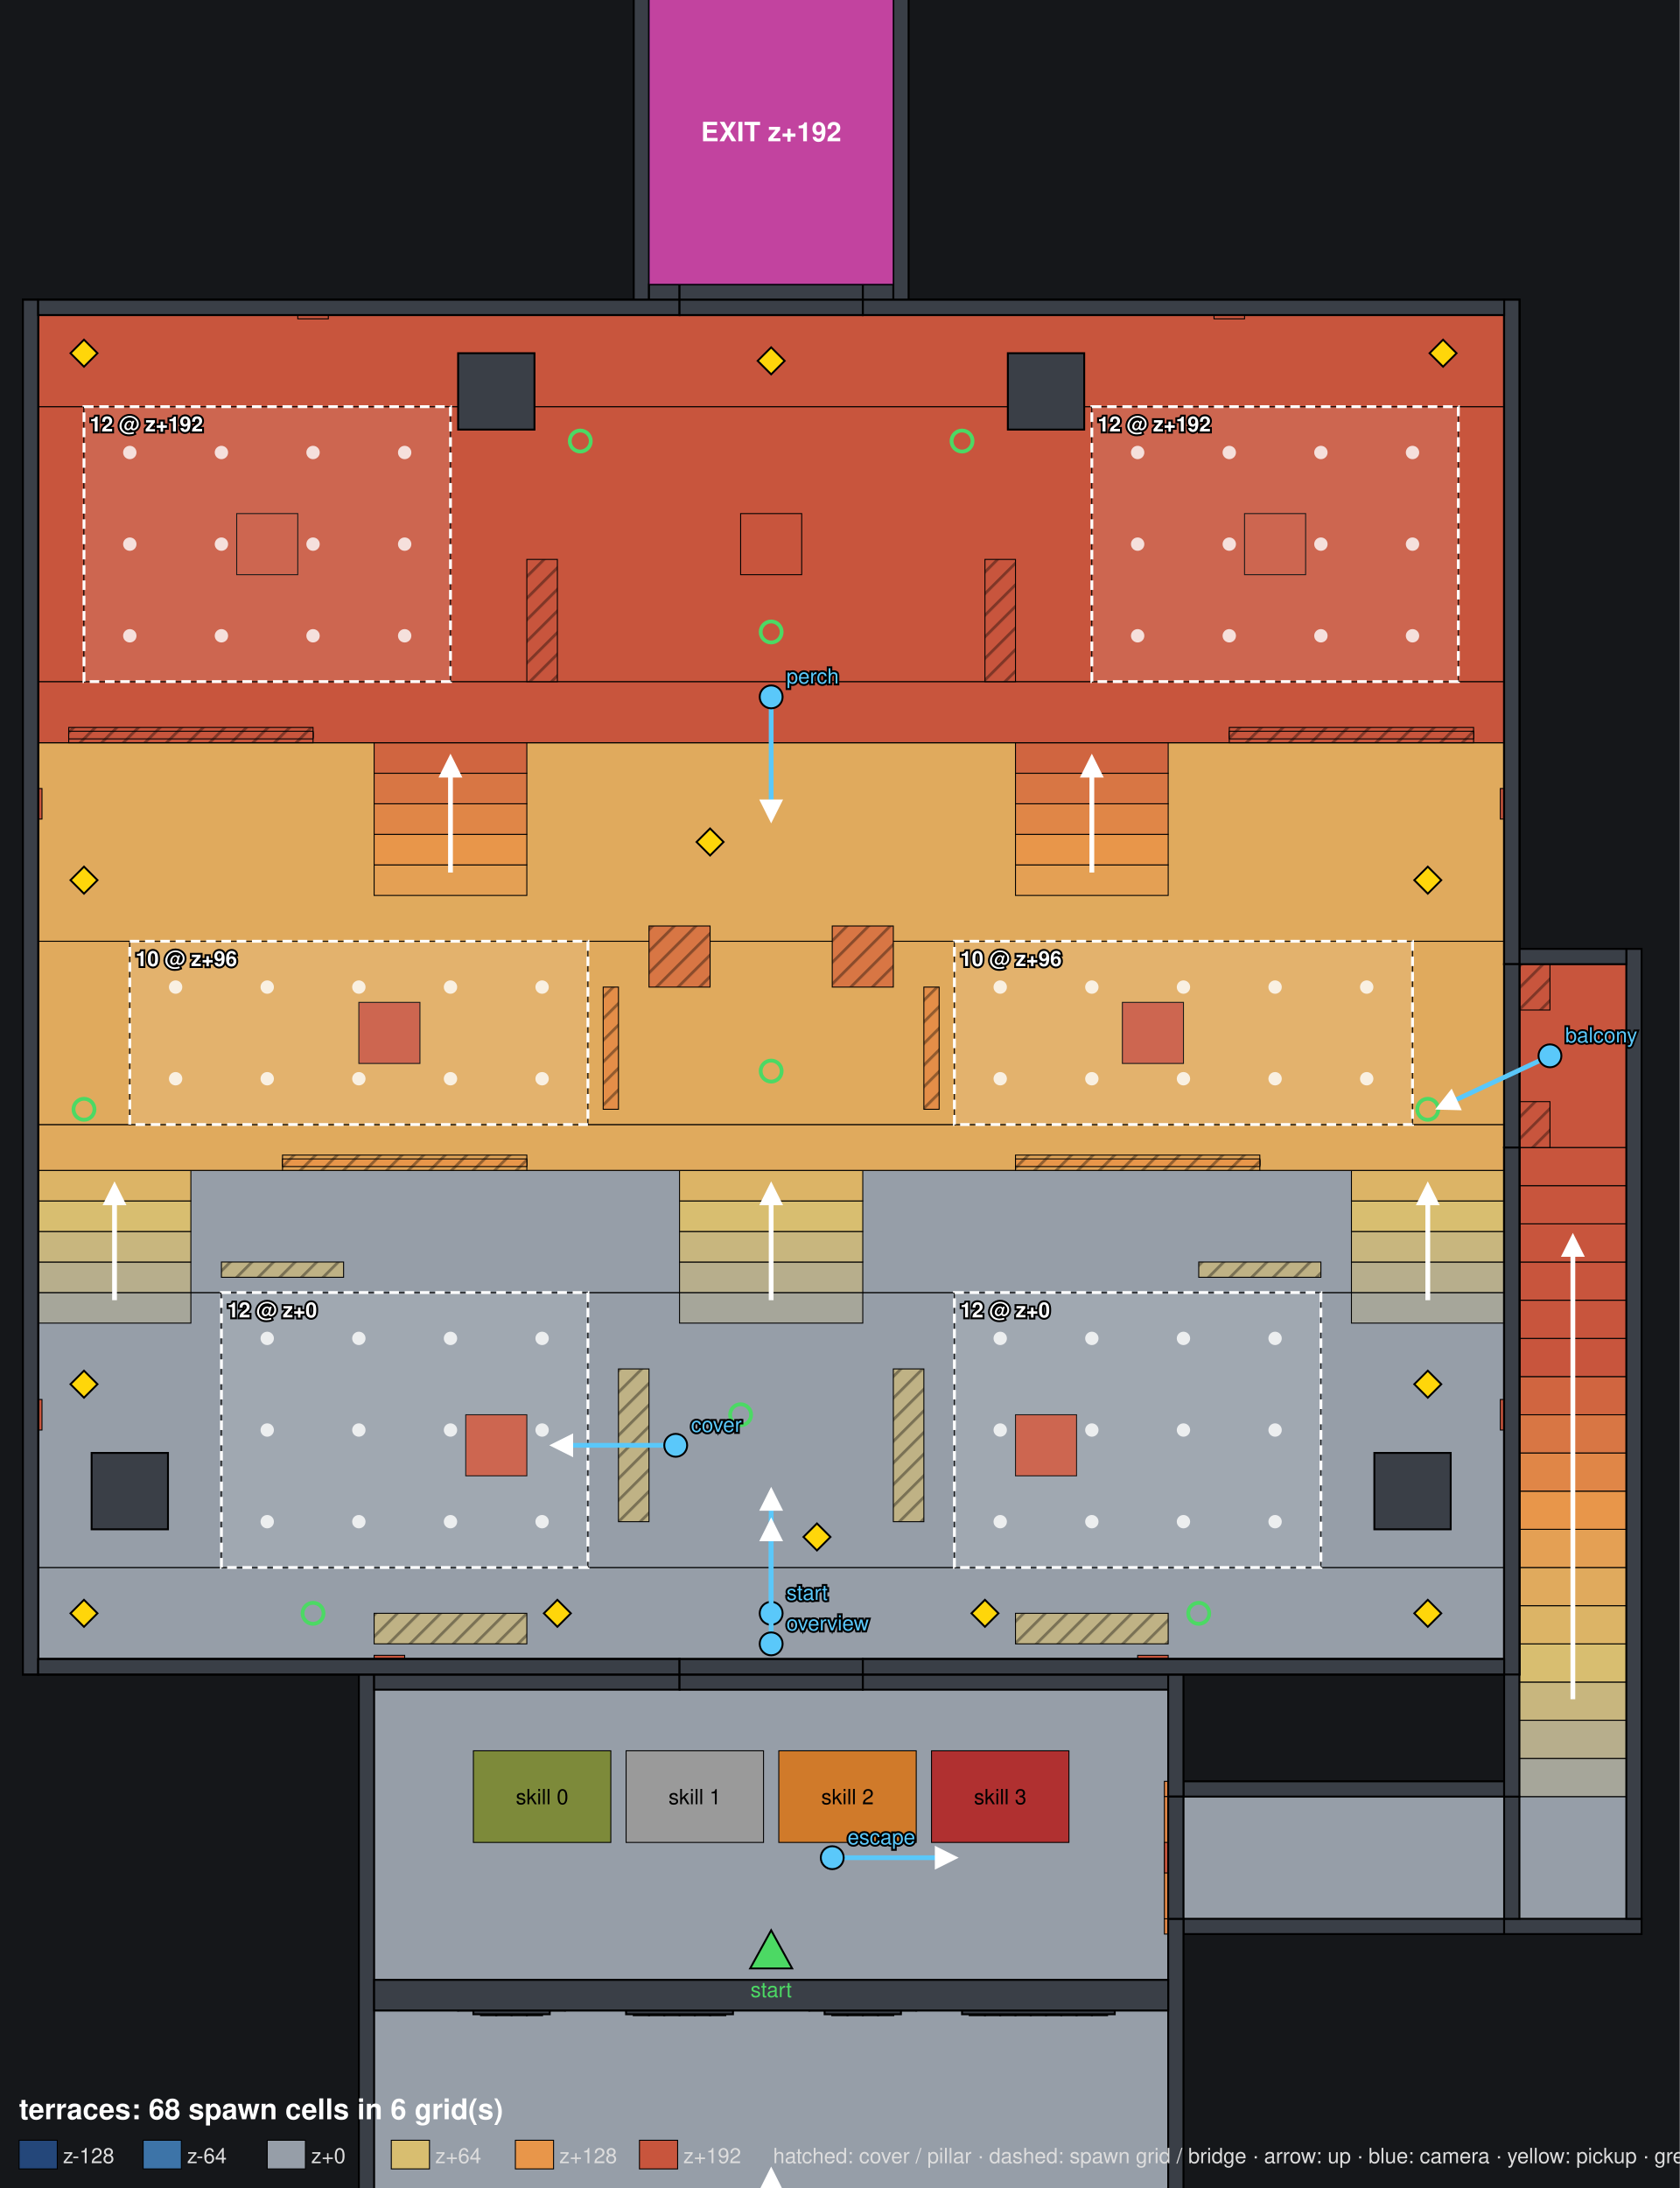
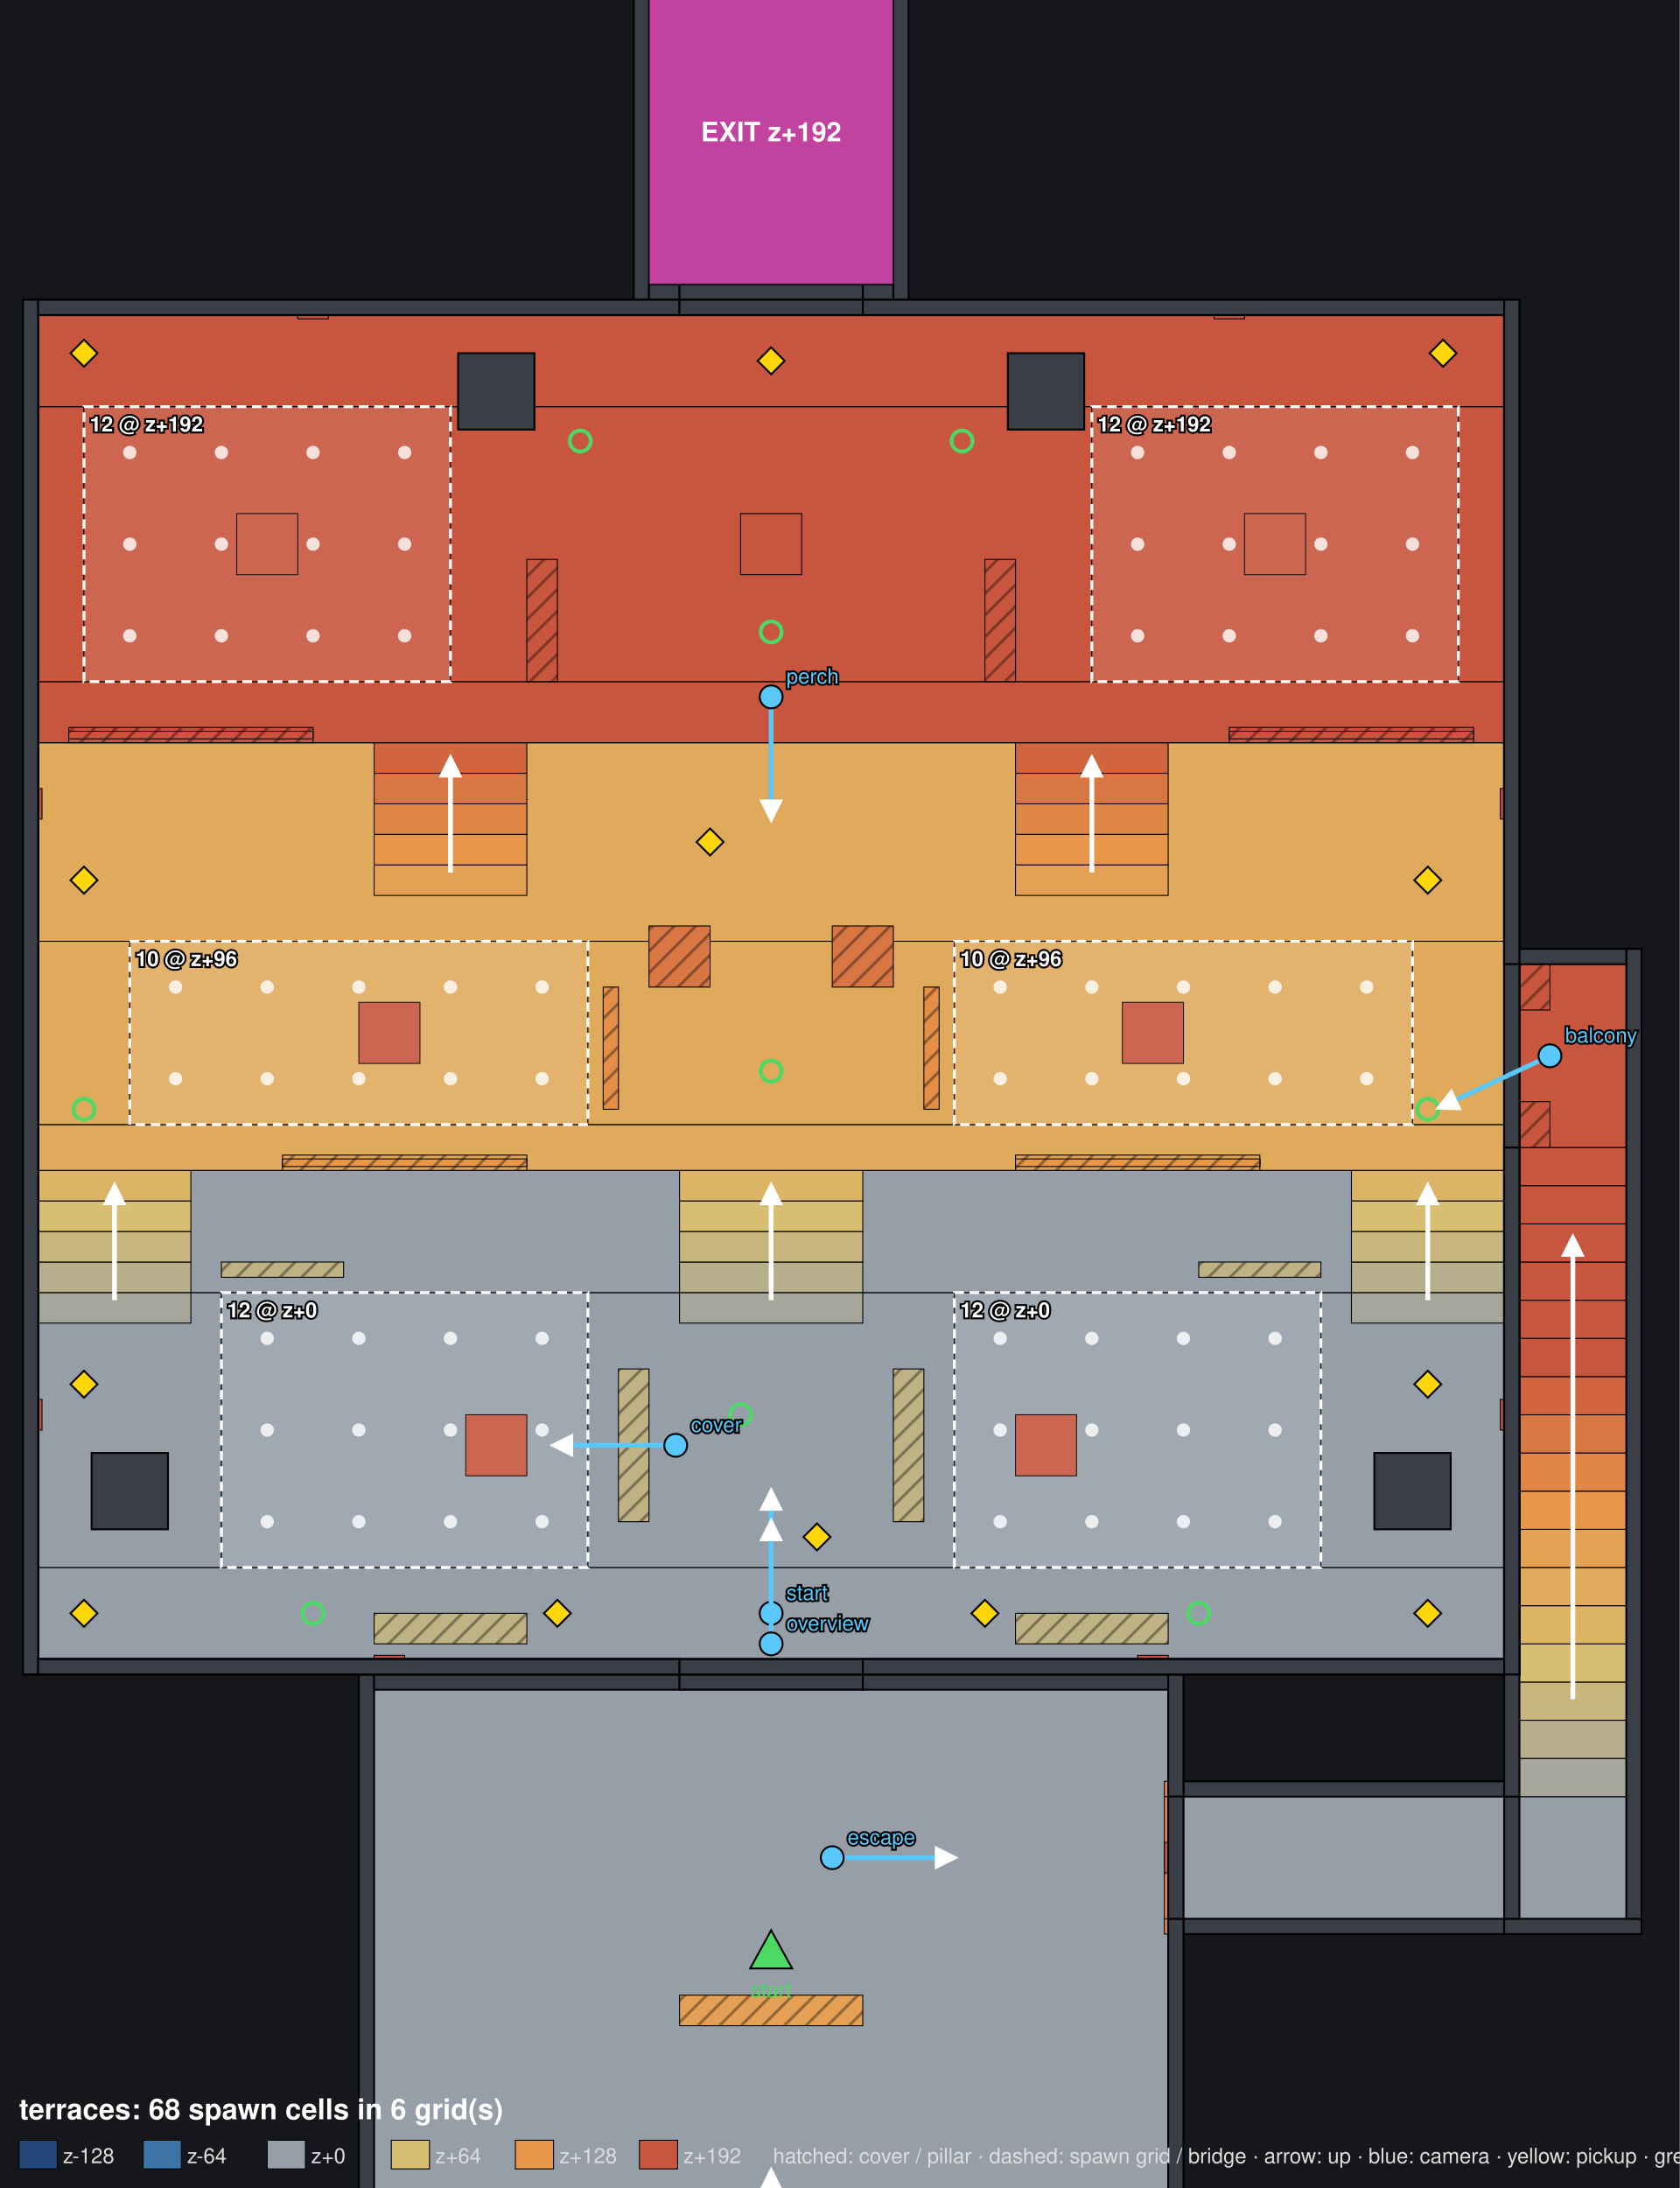
<svg xmlns="http://www.w3.org/2000/svg" viewBox="0 0 1760 2292" width="880" height="1146" font-family="Helvetica, Arial, sans-serif">
  <rect width="1760" height="2292" fill="#15171a" />
  <defs>
    <pattern id="hatch" width="16" height="16" patternUnits="userSpaceOnUse" patternTransform="rotate(45)">
      <line x1="0" y1="0" x2="0" y2="16" stroke="#000" stroke-opacity="0.35" stroke-width="6" />
    </pattern>
    <marker id="arr" viewBox="0 0 10 10" refX="5" refY="5" markerWidth="5" markerHeight="5" orient="auto-start-reverse">
      <path d="M0 0L10 5L0 10z" fill="#fff" />
    </marker>
  </defs>
  <rect x="24" y="1642" width="1568" height="112" fill="#969ea8" stroke="#000" stroke-width="1" />
  <rect x="24" y="1354" width="208" height="288" fill="#969ea8" stroke="#000" stroke-width="1" />
  <rect x="232" y="1354" width="384" height="288" fill="#969ea8" stroke="#000" stroke-width="1" />
  <rect x="616" y="1354" width="384" height="288" fill="#969ea8" stroke="#000" stroke-width="1" />
  <rect x="1000" y="1354" width="384" height="288" fill="#969ea8" stroke="#000" stroke-width="1" />
  <rect x="1384" y="1354" width="208" height="288" fill="#969ea8" stroke="#000" stroke-width="1" />
  <rect x="24" y="314" width="1568" height="1040" fill="#969ea8" stroke="#000" stroke-width="1" />
  <rect x="1240" y="1866" width="480" height="160" fill="#969ea8" stroke="#000" stroke-width="1" />
  <rect x="1576" y="994" width="144" height="888" fill="#969ea8" stroke="#000" stroke-width="1" />
  <rect x="376" y="1754" width="864" height="736" fill="#969ea8" stroke="#000" stroke-width="1" />
  <rect x="664" y="-38" width="288" height="352" fill="#c8553d" stroke="#000" stroke-width="1" />
  <rect x="712" y="1354" width="192" height="32" fill="#a6a69a" stroke="#000" stroke-width="1" />
  <rect x="40" y="1354" width="160" height="32" fill="#a6a69a" stroke="#000" stroke-width="1" />
  <rect x="1416" y="1354" width="160" height="32" fill="#a6a69a" stroke="#000" stroke-width="1" />
  <rect x="1592" y="1842" width="112" height="40" fill="#a6a69a" stroke="#000" stroke-width="1" />
  <rect x="712" y="1322" width="192" height="32" fill="#b7ae8c" stroke="#000" stroke-width="1" />
  <rect x="40" y="1322" width="160" height="32" fill="#b7ae8c" stroke="#000" stroke-width="1" />
  <rect x="1416" y="1322" width="160" height="32" fill="#b7ae8c" stroke="#000" stroke-width="1" />
  <rect x="1592" y="1802" width="112" height="40" fill="#b7ae8c" stroke="#000" stroke-width="1" />
  <rect x="712" y="1738" width="192" height="32" fill="#b7ae8c" stroke="#000" stroke-width="1" />
  <rect x="712" y="1738" width="192" height="32" fill="url(#hatch)" />
  <rect x="648" y="1434" width="32" height="160" fill="#bfb285" stroke="#000" stroke-width="1" />
  <rect x="648" y="1434" width="32" height="160" fill="url(#hatch)" />
  <rect x="936" y="1434" width="32" height="160" fill="#bfb285" stroke="#000" stroke-width="1" />
  <rect x="936" y="1434" width="32" height="160" fill="url(#hatch)" />
  <rect x="392" y="1690" width="160" height="32" fill="#bfb285" stroke="#000" stroke-width="1" />
  <rect x="392" y="1690" width="160" height="32" fill="url(#hatch)" />
  <rect x="1064" y="1690" width="160" height="32" fill="#bfb285" stroke="#000" stroke-width="1" />
  <rect x="1064" y="1690" width="160" height="32" fill="url(#hatch)" />
  <rect x="232" y="1322" width="128" height="16" fill="#bfb285" stroke="#000" stroke-width="1" />
  <rect x="232" y="1322" width="128" height="16" fill="url(#hatch)" />
  <rect x="1256" y="1322" width="128" height="16" fill="#bfb285" stroke="#000" stroke-width="1" />
  <rect x="1256" y="1322" width="128" height="16" fill="url(#hatch)" />
  <rect x="712" y="1290" width="192" height="32" fill="#c8b67e" stroke="#000" stroke-width="1" />
  <rect x="40" y="1290" width="160" height="32" fill="#c8b67e" stroke="#000" stroke-width="1" />
  <rect x="1416" y="1290" width="160" height="32" fill="#c8b67e" stroke="#000" stroke-width="1" />
  <rect x="1592" y="1762" width="112" height="40" fill="#c8b67e" stroke="#000" stroke-width="1" />
  <rect x="712" y="1258" width="192" height="32" fill="#d8be70" stroke="#000" stroke-width="1" />
  <rect x="40" y="1258" width="160" height="32" fill="#d8be70" stroke="#000" stroke-width="1" />
  <rect x="1416" y="1258" width="160" height="32" fill="#d8be70" stroke="#000" stroke-width="1" />
  <rect x="1592" y="1722" width="112" height="40" fill="#d8be70" stroke="#000" stroke-width="1" />
  <rect x="712" y="1226" width="192" height="32" fill="#dcb466" stroke="#000" stroke-width="1" />
  <rect x="40" y="1226" width="160" height="32" fill="#dcb466" stroke="#000" stroke-width="1" />
  <rect x="1416" y="1226" width="160" height="32" fill="#dcb466" stroke="#000" stroke-width="1" />
  <rect x="40" y="1178" width="1536" height="48" fill="#dcb466" stroke="#000" stroke-width="1" />
  <rect x="40" y="986" width="96" height="192" fill="#dcb466" stroke="#000" stroke-width="1" />
  <rect x="136" y="986" width="480" height="192" fill="#dcb466" stroke="#000" stroke-width="1" />
  <rect x="616" y="986" width="384" height="192" fill="#dcb466" stroke="#000" stroke-width="1" />
  <rect x="1000" y="986" width="480" height="192" fill="#dcb466" stroke="#000" stroke-width="1" />
  <rect x="1480" y="986" width="96" height="192" fill="#dcb466" stroke="#000" stroke-width="1" />
  <rect x="40" y="778" width="1536" height="208" fill="#dcb466" stroke="#000" stroke-width="1" />
  <rect x="1592" y="1682" width="112" height="40" fill="#dcb466" stroke="#000" stroke-width="1" />
  <rect x="40" y="1178" width="1536" height="48" fill="#e0aa5d" stroke="#000" stroke-width="1" />
  <rect x="40" y="986" width="96" height="192" fill="#e0aa5d" stroke="#000" stroke-width="1" />
  <rect x="136" y="986" width="480" height="192" fill="#e0aa5d" stroke="#000" stroke-width="1" />
  <rect x="616" y="986" width="384" height="192" fill="#e0aa5d" stroke="#000" stroke-width="1" />
  <rect x="1000" y="986" width="480" height="192" fill="#e0aa5d" stroke="#000" stroke-width="1" />
  <rect x="1480" y="986" width="96" height="192" fill="#e0aa5d" stroke="#000" stroke-width="1" />
  <rect x="40" y="778" width="1536" height="208" fill="#e0aa5d" stroke="#000" stroke-width="1" />
  <rect x="1592" y="1642" width="112" height="40" fill="#e0aa5d" stroke="#000" stroke-width="1" />
  <rect x="296" y="1210" width="256" height="16" fill="#e2a558" stroke="#000" stroke-width="1" />
  <rect x="296" y="1210" width="256" height="16" fill="url(#hatch)" />
  <rect x="1064" y="1210" width="256" height="16" fill="#e2a558" stroke="#000" stroke-width="1" />
  <rect x="1064" y="1210" width="256" height="16" fill="url(#hatch)" />
  <rect x="392" y="906" width="160" height="32" fill="#e4a054" stroke="#000" stroke-width="1" />
  <rect x="1064" y="906" width="160" height="32" fill="#e4a054" stroke="#000" stroke-width="1" />
  <rect x="1592" y="1602" width="112" height="40" fill="#e4a054" stroke="#000" stroke-width="1" />
+   <rect x="712" y="2090" width="192" height="32" fill="#e4a054" stroke="#000" stroke-width="1" />
+   <rect x="712" y="2090" width="192" height="32" fill="url(#hatch)" />
  <rect x="296" y="1216" width="256" height="4" fill="#e59e51" stroke="#000" stroke-width="1" />
  <rect x="296" y="1216" width="256" height="4" fill="url(#hatch)" />
  <rect x="1064" y="1216" width="256" height="4" fill="#e59e51" stroke="#000" stroke-width="1" />
  <rect x="1064" y="1216" width="256" height="4" fill="url(#hatch)" />
  <rect x="296" y="1215" width="8" height="6" fill="#e7984c" stroke="#000" stroke-width="1" />
  <rect x="296" y="1215" width="8" height="6" fill="url(#hatch)" />
  <rect x="358" y="1215" width="8" height="6" fill="#e7984c" stroke="#000" stroke-width="1" />
  <rect x="358" y="1215" width="8" height="6" fill="url(#hatch)" />
  <rect x="420" y="1215" width="8" height="6" fill="#e7984c" stroke="#000" stroke-width="1" />
  <rect x="420" y="1215" width="8" height="6" fill="url(#hatch)" />
  <rect x="482" y="1215" width="8" height="6" fill="#e7984c" stroke="#000" stroke-width="1" />
  <rect x="482" y="1215" width="8" height="6" fill="url(#hatch)" />
  <rect x="544" y="1215" width="8" height="6" fill="#e7984c" stroke="#000" stroke-width="1" />
  <rect x="544" y="1215" width="8" height="6" fill="url(#hatch)" />
  <rect x="1064" y="1215" width="8" height="6" fill="#e7984c" stroke="#000" stroke-width="1" />
  <rect x="1064" y="1215" width="8" height="6" fill="url(#hatch)" />
  <rect x="1126" y="1215" width="8" height="6" fill="#e7984c" stroke="#000" stroke-width="1" />
  <rect x="1126" y="1215" width="8" height="6" fill="url(#hatch)" />
  <rect x="1188" y="1215" width="8" height="6" fill="#e7984c" stroke="#000" stroke-width="1" />
  <rect x="1188" y="1215" width="8" height="6" fill="url(#hatch)" />
  <rect x="1250" y="1215" width="8" height="6" fill="#e7984c" stroke="#000" stroke-width="1" />
  <rect x="1250" y="1215" width="8" height="6" fill="url(#hatch)" />
  <rect x="1312" y="1215" width="8" height="6" fill="#e7984c" stroke="#000" stroke-width="1" />
  <rect x="1312" y="1215" width="8" height="6" fill="url(#hatch)" />
  <rect x="392" y="874" width="160" height="32" fill="#e8964a" stroke="#000" stroke-width="1" />
  <rect x="1064" y="874" width="160" height="32" fill="#e8964a" stroke="#000" stroke-width="1" />
  <rect x="296" y="1214" width="256" height="8" fill="#e8964a" stroke="#000" stroke-width="1" />
  <rect x="296" y="1214" width="256" height="8" fill="url(#hatch)" />
  <rect x="1064" y="1214" width="256" height="8" fill="#e8964a" stroke="#000" stroke-width="1" />
  <rect x="1064" y="1214" width="256" height="8" fill="url(#hatch)" />
  <rect x="1592" y="1562" width="112" height="40" fill="#e8964a" stroke="#000" stroke-width="1" />
  <rect x="632" y="1034" width="16" height="128" fill="#e48e48" stroke="#000" stroke-width="1" />
  <rect x="632" y="1034" width="16" height="128" fill="url(#hatch)" />
  <rect x="968" y="1034" width="16" height="128" fill="#e48e48" stroke="#000" stroke-width="1" />
  <rect x="968" y="1034" width="16" height="128" fill="url(#hatch)" />
  <rect x="392" y="842" width="160" height="32" fill="#e08647" stroke="#000" stroke-width="1" />
  <rect x="1064" y="842" width="160" height="32" fill="#e08647" stroke="#000" stroke-width="1" />
  <rect x="1592" y="1522" width="112" height="40" fill="#e08647" stroke="#000" stroke-width="1" />
  <rect x="1220" y="2010" width="4" height="16" fill="#e08647" stroke="#000" stroke-width="1" />
  <rect x="1220" y="1866" width="4" height="16" fill="#e08647" stroke="#000" stroke-width="1" />
  <rect x="1220" y="1882" width="4" height="128" fill="#e08647" stroke="#000" stroke-width="1" />
  <rect x="392" y="810" width="160" height="32" fill="#d87644" stroke="#000" stroke-width="1" />
  <rect x="1064" y="810" width="160" height="32" fill="#d87644" stroke="#000" stroke-width="1" />
  <rect x="680" y="970" width="64" height="64" fill="#d87644" stroke="#000" stroke-width="1" />
  <rect x="680" y="970" width="64" height="64" fill="url(#hatch)" />
  <rect x="872" y="970" width="64" height="64" fill="#d87644" stroke="#000" stroke-width="1" />
  <rect x="872" y="970" width="64" height="64" fill="url(#hatch)" />
  <rect x="1592" y="1482" width="112" height="40" fill="#d87644" stroke="#000" stroke-width="1" />
  <rect x="392" y="778" width="160" height="32" fill="#d06540" stroke="#000" stroke-width="1" />
  <rect x="1064" y="778" width="160" height="32" fill="#d06540" stroke="#000" stroke-width="1" />
  <rect x="40" y="714" width="1536" height="64" fill="#d06540" stroke="#000" stroke-width="1" />
  <rect x="40" y="426" width="48" height="288" fill="#d06540" stroke="#000" stroke-width="1" />
  <rect x="88" y="426" width="384" height="288" fill="#d06540" stroke="#000" stroke-width="1" />
  <rect x="472" y="426" width="672" height="288" fill="#d06540" stroke="#000" stroke-width="1" />
  <rect x="1144" y="426" width="384" height="288" fill="#d06540" stroke="#000" stroke-width="1" />
  <rect x="1528" y="426" width="48" height="288" fill="#d06540" stroke="#000" stroke-width="1" />
  <rect x="40" y="330" width="1536" height="96" fill="#d06540" stroke="#000" stroke-width="1" />
  <rect x="1592" y="1442" width="112" height="40" fill="#d06540" stroke="#000" stroke-width="1" />
  <rect x="40" y="714" width="1536" height="64" fill="#c8553d" stroke="#000" stroke-width="1" />
  <rect x="40" y="426" width="48" height="288" fill="#c8553d" stroke="#000" stroke-width="1" />
  <rect x="88" y="426" width="384" height="288" fill="#c8553d" stroke="#000" stroke-width="1" />
  <rect x="472" y="426" width="672" height="288" fill="#c8553d" stroke="#000" stroke-width="1" />
  <rect x="1144" y="426" width="384" height="288" fill="#c8553d" stroke="#000" stroke-width="1" />
  <rect x="1528" y="426" width="48" height="288" fill="#c8553d" stroke="#000" stroke-width="1" />
  <rect x="40" y="330" width="1536" height="96" fill="#c8553d" stroke="#000" stroke-width="1" />
  <rect x="1592" y="1402" width="112" height="40" fill="#c8553d" stroke="#000" stroke-width="1" />
  <rect x="72" y="762" width="256" height="16" fill="#c8553d" stroke="#000" stroke-width="1" />
  <rect x="72" y="762" width="256" height="16" fill="url(#hatch)" />
  <rect x="1288" y="762" width="256" height="16" fill="#c8553d" stroke="#000" stroke-width="1" />
  <rect x="1288" y="762" width="256" height="16" fill="url(#hatch)" />
  <rect x="1592" y="1362" width="112" height="40" fill="#c8553d" stroke="#000" stroke-width="1" />
  <rect x="72" y="768" width="256" height="4" fill="#c8553d" stroke="#000" stroke-width="1" />
  <rect x="72" y="768" width="256" height="4" fill="url(#hatch)" />
  <rect x="1288" y="768" width="256" height="4" fill="#c8553d" stroke="#000" stroke-width="1" />
  <rect x="1288" y="768" width="256" height="4" fill="url(#hatch)" />
  <rect x="72" y="767" width="8" height="6" fill="#c8553d" stroke="#000" stroke-width="1" />
  <rect x="72" y="767" width="8" height="6" fill="url(#hatch)" />
  <rect x="134" y="767" width="8" height="6" fill="#c8553d" stroke="#000" stroke-width="1" />
  <rect x="134" y="767" width="8" height="6" fill="url(#hatch)" />
  <rect x="196" y="767" width="8" height="6" fill="#c8553d" stroke="#000" stroke-width="1" />
  <rect x="196" y="767" width="8" height="6" fill="url(#hatch)" />
  <rect x="258" y="767" width="8" height="6" fill="#c8553d" stroke="#000" stroke-width="1" />
  <rect x="258" y="767" width="8" height="6" fill="url(#hatch)" />
  <rect x="320" y="767" width="8" height="6" fill="#c8553d" stroke="#000" stroke-width="1" />
  <rect x="320" y="767" width="8" height="6" fill="url(#hatch)" />
  <rect x="1288" y="767" width="8" height="6" fill="#c8553d" stroke="#000" stroke-width="1" />
  <rect x="1288" y="767" width="8" height="6" fill="url(#hatch)" />
  <rect x="1350" y="767" width="8" height="6" fill="#c8553d" stroke="#000" stroke-width="1" />
  <rect x="1350" y="767" width="8" height="6" fill="url(#hatch)" />
  <rect x="1412" y="767" width="8" height="6" fill="#c8553d" stroke="#000" stroke-width="1" />
  <rect x="1412" y="767" width="8" height="6" fill="url(#hatch)" />
  <rect x="1474" y="767" width="8" height="6" fill="#c8553d" stroke="#000" stroke-width="1" />
  <rect x="1474" y="767" width="8" height="6" fill="url(#hatch)" />
  <rect x="1536" y="767" width="8" height="6" fill="#c8553d" stroke="#000" stroke-width="1" />
  <rect x="1536" y="767" width="8" height="6" fill="url(#hatch)" />
  <rect x="72" y="766" width="256" height="8" fill="#c8553d" stroke="#000" stroke-width="1" />
  <rect x="72" y="766" width="256" height="8" fill="url(#hatch)" />
  <rect x="1288" y="766" width="256" height="8" fill="#c8553d" stroke="#000" stroke-width="1" />
  <rect x="1288" y="766" width="256" height="8" fill="url(#hatch)" />
  <rect x="1592" y="1322" width="112" height="40" fill="#c8553d" stroke="#000" stroke-width="1" />
  <rect x="1220" y="1930" width="4" height="32" fill="#c8553d" stroke="#000" stroke-width="1" />
  <rect x="552" y="586" width="32" height="128" fill="#c8553d" stroke="#000" stroke-width="1" />
  <rect x="552" y="586" width="32" height="128" fill="url(#hatch)" />
  <rect x="1032" y="586" width="32" height="128" fill="#c8553d" stroke="#000" stroke-width="1" />
  <rect x="1032" y="586" width="32" height="128" fill="url(#hatch)" />
  <rect x="1592" y="1282" width="112" height="40" fill="#c8553d" stroke="#000" stroke-width="1" />
  <rect x="1592" y="1242" width="112" height="40" fill="#c8553d" stroke="#000" stroke-width="1" />
  <rect x="1592" y="1202" width="112" height="40" fill="#c8553d" stroke="#000" stroke-width="1" />
  <rect x="1592" y="1010" width="112" height="192" fill="#c8553d" stroke="#000" stroke-width="1" />
  <rect x="1592" y="1154" width="32" height="48" fill="#c8553d" stroke="#000" stroke-width="1" />
  <rect x="1592" y="1154" width="32" height="48" fill="url(#hatch)" />
  <rect x="1592" y="1010" width="32" height="48" fill="#c8553d" stroke="#000" stroke-width="1" />
  <rect x="1592" y="1010" width="32" height="48" fill="url(#hatch)" />
  <rect x="40" y="1466" width="4" height="32" fill="#c8553d" stroke="#000" stroke-width="1" />
  <rect x="1572" y="1466" width="4" height="32" fill="#c8553d" stroke="#000" stroke-width="1" />
  <rect x="392" y="1734" width="32" height="4" fill="#c8553d" stroke="#000" stroke-width="1" />
  <rect x="1192" y="1734" width="32" height="4" fill="#c8553d" stroke="#000" stroke-width="1" />
  <rect x="312" y="330" width="32" height="4" fill="#c8553d" stroke="#000" stroke-width="1" />
  <rect x="1272" y="330" width="32" height="4" fill="#c8553d" stroke="#000" stroke-width="1" />
  <rect x="40" y="826" width="4" height="32" fill="#c8553d" stroke="#000" stroke-width="1" />
  <rect x="1572" y="826" width="4" height="32" fill="#c8553d" stroke="#000" stroke-width="1" />
  <rect x="488" y="1482" width="64" height="64" fill="#c8553d" stroke="#000" stroke-width="1" />
  <rect x="1064" y="1482" width="64" height="64" fill="#c8553d" stroke="#000" stroke-width="1" />
  <rect x="376" y="1050" width="64" height="64" fill="#c8553d" stroke="#000" stroke-width="1" />
  <rect x="1176" y="1050" width="64" height="64" fill="#c8553d" stroke="#000" stroke-width="1" />
  <rect x="248" y="538" width="64" height="64" fill="#c8553d" stroke="#000" stroke-width="1" />
  <rect x="1304" y="538" width="64" height="64" fill="#c8553d" stroke="#000" stroke-width="1" />
  <rect x="776" y="538" width="64" height="64" fill="#c8553d" stroke="#000" stroke-width="1" />
  <rect x="104" y="1530" width="64" height="64" fill="#3a3f47" stroke="#000" stroke-width="2" />
  <rect x="96" y="1522" width="80" height="80" fill="#a6a69a" stroke="#000" stroke-width="1" />
  <rect x="96" y="1522" width="80" height="80" fill="url(#hatch)" />
  <rect x="96" y="1522" width="80" height="80" fill="#3a3f47" stroke="#000" stroke-width="2" />
  <rect x="1448" y="1530" width="64" height="64" fill="#3a3f47" stroke="#000" stroke-width="2" />
  <rect x="1440" y="1522" width="80" height="80" fill="#a6a69a" stroke="#000" stroke-width="1" />
  <rect x="1440" y="1522" width="80" height="80" fill="url(#hatch)" />
  <rect x="1440" y="1522" width="80" height="80" fill="#3a3f47" stroke="#000" stroke-width="2" />
  <rect x="488" y="378" width="64" height="64" fill="#3a3f47" stroke="#000" stroke-width="2" />
  <rect x="480" y="370" width="80" height="80" fill="#c8553d" stroke="#000" stroke-width="1" />
  <rect x="480" y="370" width="80" height="80" fill="url(#hatch)" />
  <rect x="480" y="370" width="80" height="80" fill="#3a3f47" stroke="#000" stroke-width="2" />
  <rect x="1064" y="378" width="64" height="64" fill="#3a3f47" stroke="#000" stroke-width="2" />
  <rect x="1056" y="370" width="80" height="80" fill="#c8553d" stroke="#000" stroke-width="1" />
  <rect x="1056" y="370" width="80" height="80" fill="url(#hatch)" />
  <rect x="1056" y="370" width="80" height="80" fill="#3a3f47" stroke="#000" stroke-width="2" />
  <rect x="24" y="314" width="16" height="1440" fill="#3a3f47" stroke="#000" stroke-width="2" />
  <rect x="1576" y="1202" width="16" height="552" fill="#3a3f47" stroke="#000" stroke-width="2" />
  <rect x="1576" y="314" width="16" height="696" fill="#3a3f47" stroke="#000" stroke-width="2" />
  <rect x="1576" y="1010" width="16" height="192" fill="#3a3f47" stroke="#000" stroke-width="2" />
  <rect x="40" y="1738" width="672" height="16" fill="#3a3f47" stroke="#000" stroke-width="2" />
  <rect x="904" y="1738" width="672" height="16" fill="#3a3f47" stroke="#000" stroke-width="2" />
  <rect x="40" y="314" width="672" height="16" fill="#3a3f47" stroke="#000" stroke-width="2" />
  <rect x="904" y="314" width="672" height="16" fill="#3a3f47" stroke="#000" stroke-width="2" />
  <rect x="712" y="314" width="192" height="16" fill="#3a3f47" stroke="#000" stroke-width="2" />
  <rect x="1240" y="2010" width="336" height="16" fill="#3a3f47" stroke="#000" stroke-width="2" />
  <rect x="1240" y="1866" width="336" height="16" fill="#3a3f47" stroke="#000" stroke-width="2" />
-   <rect x="392" y="2074" width="88" height="32" fill="#3a3f47" stroke="#000" stroke-width="2" />
-   <rect x="592" y="2074" width="64" height="32" fill="#3a3f47" stroke="#000" stroke-width="2" />
-   <rect x="768" y="2074" width="80" height="32" fill="#3a3f47" stroke="#000" stroke-width="2" />
-   <rect x="960" y="2074" width="72" height="32" fill="#3a3f47" stroke="#000" stroke-width="2" />
-   <rect x="1144" y="2074" width="80" height="32" fill="#3a3f47" stroke="#000" stroke-width="2" />
-   <rect x="480" y="2074" width="16" height="32" fill="#3a3f47" stroke="#000" stroke-width="2" />
-   <rect x="496" y="2074" width="12" height="32" fill="#3a3f47" stroke="#000" stroke-width="2" />
-   <rect x="576" y="2074" width="16" height="32" fill="#3a3f47" stroke="#000" stroke-width="2" />
-   <rect x="564" y="2074" width="12" height="32" fill="#3a3f47" stroke="#000" stroke-width="2" />
-   <rect x="480" y="2074" width="112" height="32" fill="#3a3f47" stroke="#000" stroke-width="2" />
-   <rect x="656" y="2074" width="16" height="32" fill="#3a3f47" stroke="#000" stroke-width="2" />
-   <rect x="672" y="2074" width="12" height="32" fill="#3a3f47" stroke="#000" stroke-width="2" />
-   <rect x="752" y="2074" width="16" height="32" fill="#3a3f47" stroke="#000" stroke-width="2" />
-   <rect x="740" y="2074" width="12" height="32" fill="#3a3f47" stroke="#000" stroke-width="2" />
-   <rect x="656" y="2074" width="112" height="32" fill="#3a3f47" stroke="#000" stroke-width="2" />
-   <rect x="848" y="2074" width="16" height="32" fill="#3a3f47" stroke="#000" stroke-width="2" />
-   <rect x="864" y="2074" width="12" height="32" fill="#3a3f47" stroke="#000" stroke-width="2" />
-   <rect x="944" y="2074" width="16" height="32" fill="#3a3f47" stroke="#000" stroke-width="2" />
-   <rect x="932" y="2074" width="12" height="32" fill="#3a3f47" stroke="#000" stroke-width="2" />
-   <rect x="848" y="2074" width="112" height="32" fill="#3a3f47" stroke="#000" stroke-width="2" />
-   <rect x="1032" y="2074" width="16" height="32" fill="#3a3f47" stroke="#000" stroke-width="2" />
-   <rect x="1048" y="2074" width="12" height="32" fill="#3a3f47" stroke="#000" stroke-width="2" />
-   <rect x="1128" y="2074" width="16" height="32" fill="#3a3f47" stroke="#000" stroke-width="2" />
-   <rect x="1116" y="2074" width="12" height="32" fill="#3a3f47" stroke="#000" stroke-width="2" />
-   <rect x="1032" y="2074" width="112" height="32" fill="#3a3f47" stroke="#000" stroke-width="2" />
-   <rect x="504" y="2110" width="16" height="1" fill="#3a3f47" stroke="#000" stroke-width="2" />
-   <rect x="520" y="2110" width="16" height="1" fill="#3a3f47" stroke="#000" stroke-width="2" />
-   <rect x="536" y="2110" width="16" height="1" fill="#3a3f47" stroke="#000" stroke-width="2" />
-   <rect x="552" y="2110" width="16" height="1" fill="#3a3f47" stroke="#000" stroke-width="2" />
-   <rect x="664" y="2110" width="16" height="1" fill="#3a3f47" stroke="#000" stroke-width="2" />
-   <rect x="680" y="2110" width="16" height="1" fill="#3a3f47" stroke="#000" stroke-width="2" />
-   <rect x="696" y="2110" width="16" height="1" fill="#3a3f47" stroke="#000" stroke-width="2" />
-   <rect x="712" y="2110" width="16" height="1" fill="#3a3f47" stroke="#000" stroke-width="2" />
-   <rect x="728" y="2110" width="16" height="1" fill="#3a3f47" stroke="#000" stroke-width="2" />
-   <rect x="744" y="2110" width="16" height="1" fill="#3a3f47" stroke="#000" stroke-width="2" />
-   <rect x="872" y="2110" width="16" height="1" fill="#3a3f47" stroke="#000" stroke-width="2" />
-   <rect x="888" y="2110" width="16" height="1" fill="#3a3f47" stroke="#000" stroke-width="2" />
-   <rect x="904" y="2110" width="16" height="1" fill="#3a3f47" stroke="#000" stroke-width="2" />
-   <rect x="920" y="2110" width="16" height="1" fill="#3a3f47" stroke="#000" stroke-width="2" />
-   <rect x="1016" y="2110" width="16" height="1" fill="#3a3f47" stroke="#000" stroke-width="2" />
-   <rect x="1032" y="2110" width="16" height="1" fill="#3a3f47" stroke="#000" stroke-width="2" />
-   <rect x="1048" y="2110" width="16" height="1" fill="#3a3f47" stroke="#000" stroke-width="2" />
-   <rect x="1064" y="2110" width="16" height="1" fill="#3a3f47" stroke="#000" stroke-width="2" />
-   <rect x="1080" y="2110" width="16" height="1" fill="#3a3f47" stroke="#000" stroke-width="2" />
-   <rect x="1096" y="2110" width="16" height="1" fill="#3a3f47" stroke="#000" stroke-width="2" />
-   <rect x="1112" y="2110" width="16" height="1" fill="#3a3f47" stroke="#000" stroke-width="2" />
-   <rect x="1128" y="2110" width="16" height="1" fill="#3a3f47" stroke="#000" stroke-width="2" />
-   <rect x="1144" y="2110" width="16" height="1" fill="#3a3f47" stroke="#000" stroke-width="2" />
-   <rect x="496" y="2106" width="80" height="4" fill="#3a3f47" stroke="#000" stroke-width="2" />
-   <rect x="656" y="2106" width="112" height="4" fill="#3a3f47" stroke="#000" stroke-width="2" />
-   <rect x="864" y="2106" width="80" height="4" fill="#3a3f47" stroke="#000" stroke-width="2" />
-   <rect x="1008" y="2106" width="160" height="4" fill="#3a3f47" stroke="#000" stroke-width="2" />
  <rect x="712" y="314" width="192" height="16" fill="#3a3f47" stroke="#000" stroke-width="2" />
  <rect x="376" y="1754" width="16" height="736" fill="#3a3f47" stroke="#000" stroke-width="2" />
  <rect x="392" y="2474" width="832" height="16" fill="#3a3f47" stroke="#000" stroke-width="2" />
  <rect x="392" y="1754" width="320" height="16" fill="#3a3f47" stroke="#000" stroke-width="2" />
  <rect x="904" y="1754" width="320" height="16" fill="#3a3f47" stroke="#000" stroke-width="2" />
  <rect x="712" y="1754" width="192" height="16" fill="#3a3f47" stroke="#000" stroke-width="2" />
  <rect x="1224" y="2010" width="16" height="480" fill="#3a3f47" stroke="#000" stroke-width="2" />
  <rect x="1224" y="1754" width="16" height="128" fill="#3a3f47" stroke="#000" stroke-width="2" />
  <rect x="1224" y="1882" width="16" height="128" fill="#3a3f47" stroke="#000" stroke-width="2" />
-   <rect x="392" y="2074" width="832" height="32" fill="#3a3f47" stroke="#000" stroke-width="2" />
  <rect x="1576" y="1010" width="16" height="192" fill="#3a3f47" stroke="#000" stroke-width="2" />
  <rect x="744" y="-22" width="128" height="8" fill="#3a3f47" stroke="#000" stroke-width="2" />
  <rect x="24" y="314" width="16" height="1440" fill="#3a3f47" stroke="#000" stroke-width="2" />
  <rect x="1576" y="1202" width="16" height="552" fill="#3a3f47" stroke="#000" stroke-width="2" />
  <rect x="1576" y="314" width="16" height="696" fill="#3a3f47" stroke="#000" stroke-width="2" />
  <rect x="40" y="1738" width="672" height="16" fill="#3a3f47" stroke="#000" stroke-width="2" />
  <rect x="904" y="1738" width="672" height="16" fill="#3a3f47" stroke="#000" stroke-width="2" />
  <rect x="712" y="1738" width="192" height="16" fill="#3a3f47" stroke="#000" stroke-width="2" />
  <rect x="40" y="314" width="672" height="16" fill="#3a3f47" stroke="#000" stroke-width="2" />
  <rect x="904" y="314" width="672" height="16" fill="#3a3f47" stroke="#000" stroke-width="2" />
  <rect x="712" y="314" width="192" height="16" fill="#3a3f47" stroke="#000" stroke-width="2" />
  <rect x="24" y="314" width="16" height="1440" fill="#3a3f47" stroke="#000" stroke-width="2" />
  <rect x="1576" y="1202" width="16" height="552" fill="#3a3f47" stroke="#000" stroke-width="2" />
  <rect x="1576" y="314" width="16" height="696" fill="#3a3f47" stroke="#000" stroke-width="2" />
  <rect x="40" y="1738" width="672" height="16" fill="#3a3f47" stroke="#000" stroke-width="2" />
  <rect x="904" y="1738" width="672" height="16" fill="#3a3f47" stroke="#000" stroke-width="2" />
  <rect x="712" y="1738" width="192" height="16" fill="#3a3f47" stroke="#000" stroke-width="2" />
  <rect x="40" y="314" width="672" height="16" fill="#3a3f47" stroke="#000" stroke-width="2" />
  <rect x="904" y="314" width="672" height="16" fill="#3a3f47" stroke="#000" stroke-width="2" />
  <rect x="712" y="314" width="192" height="16" fill="#3a3f47" stroke="#000" stroke-width="2" />
  <rect x="664" y="-38" width="16" height="352" fill="#3a3f47" stroke="#000" stroke-width="2" />
  <rect x="936" y="-38" width="16" height="352" fill="#3a3f47" stroke="#000" stroke-width="2" />
  <rect x="680" y="298" width="32" height="16" fill="#3a3f47" stroke="#000" stroke-width="2" />
  <rect x="904" y="298" width="32" height="16" fill="#3a3f47" stroke="#000" stroke-width="2" />
  <rect x="712" y="298" width="192" height="16" fill="#3a3f47" stroke="#000" stroke-width="2" />
  <rect x="680" y="-38" width="256" height="16" fill="#3a3f47" stroke="#000" stroke-width="2" />
  <rect x="1576" y="2010" width="144" height="16" fill="#3a3f47" stroke="#000" stroke-width="2" />
  <rect x="1576" y="1882" width="16" height="128" fill="#3a3f47" stroke="#000" stroke-width="2" />
  <rect x="1576" y="1754" width="16" height="128" fill="#3a3f47" stroke="#000" stroke-width="2" />
  <rect x="1704" y="994" width="16" height="1016" fill="#3a3f47" stroke="#000" stroke-width="2" />
  <rect x="1592" y="994" width="112" height="16" fill="#3a3f47" stroke="#000" stroke-width="2" />
  <rect x="24" y="314" width="16" height="1440" fill="#3a3f47" stroke="#000" stroke-width="2" />
  <rect x="1576" y="1202" width="16" height="552" fill="#3a3f47" stroke="#000" stroke-width="2" />
  <rect x="1576" y="314" width="16" height="696" fill="#3a3f47" stroke="#000" stroke-width="2" />
  <rect x="1576" y="1010" width="16" height="192" fill="#3a3f47" stroke="#000" stroke-width="2" />
  <rect x="40" y="1738" width="672" height="16" fill="#3a3f47" stroke="#000" stroke-width="2" />
  <rect x="904" y="1738" width="672" height="16" fill="#3a3f47" stroke="#000" stroke-width="2" />
  <rect x="712" y="1738" width="192" height="16" fill="#3a3f47" stroke="#000" stroke-width="2" />
  <rect x="40" y="314" width="672" height="16" fill="#3a3f47" stroke="#000" stroke-width="2" />
  <rect x="904" y="314" width="672" height="16" fill="#3a3f47" stroke="#000" stroke-width="2" />
  <rect x="712" y="314" width="192" height="16" fill="#3a3f47" stroke="#000" stroke-width="2" />
  <line x1="808.0" y1="1362.0" x2="808.0" y2="1250.0" stroke="#fff" stroke-width="5" marker-end="url(#arr)" />
  <line x1="120.0" y1="1362.0" x2="120.0" y2="1250.0" stroke="#fff" stroke-width="5" marker-end="url(#arr)" />
  <line x1="1496.0" y1="1362.0" x2="1496.0" y2="1250.0" stroke="#fff" stroke-width="5" marker-end="url(#arr)" />
  <line x1="472.0" y1="914.0" x2="472.0" y2="802.0" stroke="#fff" stroke-width="5" marker-end="url(#arr)" />
  <line x1="1144.0" y1="914.0" x2="1144.0" y2="802.0" stroke="#fff" stroke-width="5" marker-end="url(#arr)" />
  <line x1="1648.0" y1="1780.0" x2="1648.0" y2="1304.0" stroke="#fff" stroke-width="5" marker-end="url(#arr)" />
  <rect x="232" y="1354" width="384" height="288" fill="#ffffff" fill-opacity="0.10" stroke="#fff" stroke-width="3" stroke-dasharray="10 6" />
  <circle cx="280" cy="1594" r="7" fill="#fff" fill-opacity="0.8" />
  <circle cx="280" cy="1498" r="7" fill="#fff" fill-opacity="0.8" />
  <circle cx="280" cy="1402" r="7" fill="#fff" fill-opacity="0.8" />
  <circle cx="376" cy="1594" r="7" fill="#fff" fill-opacity="0.8" />
  <circle cx="376" cy="1498" r="7" fill="#fff" fill-opacity="0.8" />
  <circle cx="376" cy="1402" r="7" fill="#fff" fill-opacity="0.8" />
  <circle cx="472" cy="1594" r="7" fill="#fff" fill-opacity="0.8" />
  <circle cx="472" cy="1498" r="7" fill="#fff" fill-opacity="0.8" />
  <circle cx="472" cy="1402" r="7" fill="#fff" fill-opacity="0.8" />
  <circle cx="568" cy="1594" r="7" fill="#fff" fill-opacity="0.8" />
  <circle cx="568" cy="1498" r="7" fill="#fff" fill-opacity="0.8" />
  <circle cx="568" cy="1402" r="7" fill="#fff" fill-opacity="0.8" />
  <text x="238" y="1380" fill="#fff" font-size="22" font-weight="bold" stroke="#000" stroke-width="4" paint-order="stroke">12 @ z+0</text>
  <rect x="1000" y="1354" width="384" height="288" fill="#ffffff" fill-opacity="0.10" stroke="#fff" stroke-width="3" stroke-dasharray="10 6" />
  <circle cx="1048" cy="1594" r="7" fill="#fff" fill-opacity="0.8" />
  <circle cx="1048" cy="1498" r="7" fill="#fff" fill-opacity="0.8" />
  <circle cx="1048" cy="1402" r="7" fill="#fff" fill-opacity="0.8" />
  <circle cx="1144" cy="1594" r="7" fill="#fff" fill-opacity="0.8" />
  <circle cx="1144" cy="1498" r="7" fill="#fff" fill-opacity="0.8" />
  <circle cx="1144" cy="1402" r="7" fill="#fff" fill-opacity="0.8" />
  <circle cx="1240" cy="1594" r="7" fill="#fff" fill-opacity="0.8" />
  <circle cx="1240" cy="1498" r="7" fill="#fff" fill-opacity="0.8" />
  <circle cx="1240" cy="1402" r="7" fill="#fff" fill-opacity="0.8" />
  <circle cx="1336" cy="1594" r="7" fill="#fff" fill-opacity="0.8" />
  <circle cx="1336" cy="1498" r="7" fill="#fff" fill-opacity="0.8" />
  <circle cx="1336" cy="1402" r="7" fill="#fff" fill-opacity="0.8" />
  <text x="1006" y="1380" fill="#fff" font-size="22" font-weight="bold" stroke="#000" stroke-width="4" paint-order="stroke">12 @ z+0</text>
  <rect x="136" y="986" width="480" height="192" fill="#ffffff" fill-opacity="0.10" stroke="#fff" stroke-width="3" stroke-dasharray="10 6" />
  <circle cx="184" cy="1130" r="7" fill="#fff" fill-opacity="0.8" />
  <circle cx="184" cy="1034" r="7" fill="#fff" fill-opacity="0.8" />
  <circle cx="280" cy="1130" r="7" fill="#fff" fill-opacity="0.8" />
  <circle cx="280" cy="1034" r="7" fill="#fff" fill-opacity="0.8" />
  <circle cx="376" cy="1130" r="7" fill="#fff" fill-opacity="0.8" />
  <circle cx="376" cy="1034" r="7" fill="#fff" fill-opacity="0.8" />
  <circle cx="472" cy="1130" r="7" fill="#fff" fill-opacity="0.8" />
  <circle cx="472" cy="1034" r="7" fill="#fff" fill-opacity="0.8" />
  <circle cx="568" cy="1130" r="7" fill="#fff" fill-opacity="0.8" />
  <circle cx="568" cy="1034" r="7" fill="#fff" fill-opacity="0.8" />
  <text x="142" y="1012" fill="#fff" font-size="22" font-weight="bold" stroke="#000" stroke-width="4" paint-order="stroke">10 @ z+96</text>
  <rect x="1000" y="986" width="480" height="192" fill="#ffffff" fill-opacity="0.10" stroke="#fff" stroke-width="3" stroke-dasharray="10 6" />
  <circle cx="1048" cy="1130" r="7" fill="#fff" fill-opacity="0.8" />
  <circle cx="1048" cy="1034" r="7" fill="#fff" fill-opacity="0.8" />
  <circle cx="1144" cy="1130" r="7" fill="#fff" fill-opacity="0.8" />
  <circle cx="1144" cy="1034" r="7" fill="#fff" fill-opacity="0.8" />
  <circle cx="1240" cy="1130" r="7" fill="#fff" fill-opacity="0.8" />
  <circle cx="1240" cy="1034" r="7" fill="#fff" fill-opacity="0.8" />
  <circle cx="1336" cy="1130" r="7" fill="#fff" fill-opacity="0.8" />
  <circle cx="1336" cy="1034" r="7" fill="#fff" fill-opacity="0.8" />
  <circle cx="1432" cy="1130" r="7" fill="#fff" fill-opacity="0.8" />
  <circle cx="1432" cy="1034" r="7" fill="#fff" fill-opacity="0.8" />
  <text x="1006" y="1012" fill="#fff" font-size="22" font-weight="bold" stroke="#000" stroke-width="4" paint-order="stroke">10 @ z+96</text>
  <rect x="88" y="426" width="384" height="288" fill="#ffffff" fill-opacity="0.10" stroke="#fff" stroke-width="3" stroke-dasharray="10 6" />
  <circle cx="136" cy="666" r="7" fill="#fff" fill-opacity="0.8" />
  <circle cx="136" cy="570" r="7" fill="#fff" fill-opacity="0.8" />
  <circle cx="136" cy="474" r="7" fill="#fff" fill-opacity="0.8" />
  <circle cx="232" cy="666" r="7" fill="#fff" fill-opacity="0.8" />
  <circle cx="232" cy="570" r="7" fill="#fff" fill-opacity="0.8" />
  <circle cx="232" cy="474" r="7" fill="#fff" fill-opacity="0.8" />
  <circle cx="328" cy="666" r="7" fill="#fff" fill-opacity="0.8" />
  <circle cx="328" cy="570" r="7" fill="#fff" fill-opacity="0.8" />
  <circle cx="328" cy="474" r="7" fill="#fff" fill-opacity="0.8" />
  <circle cx="424" cy="666" r="7" fill="#fff" fill-opacity="0.8" />
  <circle cx="424" cy="570" r="7" fill="#fff" fill-opacity="0.8" />
  <circle cx="424" cy="474" r="7" fill="#fff" fill-opacity="0.8" />
  <text x="94" y="452" fill="#fff" font-size="22" font-weight="bold" stroke="#000" stroke-width="4" paint-order="stroke">12 @ z+192</text>
  <rect x="1144" y="426" width="384" height="288" fill="#ffffff" fill-opacity="0.10" stroke="#fff" stroke-width="3" stroke-dasharray="10 6" />
  <circle cx="1192" cy="666" r="7" fill="#fff" fill-opacity="0.8" />
  <circle cx="1192" cy="570" r="7" fill="#fff" fill-opacity="0.8" />
  <circle cx="1192" cy="474" r="7" fill="#fff" fill-opacity="0.8" />
  <circle cx="1288" cy="666" r="7" fill="#fff" fill-opacity="0.8" />
  <circle cx="1288" cy="570" r="7" fill="#fff" fill-opacity="0.8" />
  <circle cx="1288" cy="474" r="7" fill="#fff" fill-opacity="0.8" />
  <circle cx="1384" cy="666" r="7" fill="#fff" fill-opacity="0.8" />
  <circle cx="1384" cy="570" r="7" fill="#fff" fill-opacity="0.8" />
  <circle cx="1384" cy="474" r="7" fill="#fff" fill-opacity="0.8" />
  <circle cx="1480" cy="666" r="7" fill="#fff" fill-opacity="0.8" />
  <circle cx="1480" cy="570" r="7" fill="#fff" fill-opacity="0.8" />
  <circle cx="1480" cy="474" r="7" fill="#fff" fill-opacity="0.8" />
  <text x="1150" y="452" fill="#fff" font-size="22" font-weight="bold" stroke="#000" stroke-width="4" paint-order="stroke">12 @ z+192</text>
-   <rect x="496" y="1834" width="144" height="96" fill="#7d8a3a" stroke="#000" />
-   <text x="568" y="1890" text-anchor="middle" font-size="22" fill="#000">skill 0</text>
-   <rect x="656" y="1834" width="144" height="96" fill="#9a9a9a" stroke="#000" />
-   <text x="728" y="1890" text-anchor="middle" font-size="22" fill="#000">skill 1</text>
-   <rect x="816" y="1834" width="144" height="96" fill="#d07a2a" stroke="#000" />
-   <text x="888" y="1890" text-anchor="middle" font-size="22" fill="#000">skill 2</text>
-   <rect x="976" y="1834" width="144" height="96" fill="#b03030" stroke="#000" />
-   <text x="1048" y="1890" text-anchor="middle" font-size="22" fill="#000">skill 3</text>
  <path d="M808 2022 l-22 40 h44 z" fill="#4cd964" stroke="#000" stroke-width="2" />
  <text x="808" y="2092" text-anchor="middle" font-size="22" fill="#4cd964">start</text>
  <rect x="680" y="-22" width="256" height="320" fill="#c03ec0" fill-opacity="0.75" stroke="#000" />
  <text x="808" y="148.0" text-anchor="middle" font-size="28" font-weight="bold" fill="#fff">EXIT z+192</text>
  <rect x="78" y="1680" width="20" height="20" transform="rotate(45 88 1690)" fill="#ffd60a" stroke="#000" stroke-width="2" />
  <rect x="1486" y="1680" width="20" height="20" transform="rotate(45 1496 1690)" fill="#ffd60a" stroke="#000" stroke-width="2" />
  <rect x="78" y="1440" width="20" height="20" transform="rotate(45 88 1450)" fill="#ffd60a" stroke="#000" stroke-width="2" />
  <rect x="1486" y="1440" width="20" height="20" transform="rotate(45 1496 1450)" fill="#ffd60a" stroke="#000" stroke-width="2" />
  <rect x="78" y="912" width="20" height="20" transform="rotate(45 88 922)" fill="#ffd60a" stroke="#000" stroke-width="2" />
  <rect x="1502" y="360" width="20" height="20" transform="rotate(45 1512 370)" fill="#ffd60a" stroke="#000" stroke-width="2" />
  <rect x="1486" y="912" width="20" height="20" transform="rotate(45 1496 922)" fill="#ffd60a" stroke="#000" stroke-width="2" />
  <rect x="734" y="872" width="20" height="20" transform="rotate(45 744 882)" fill="#ffd60a" stroke="#000" stroke-width="2" />
  <rect x="78" y="360" width="20" height="20" transform="rotate(45 88 370)" fill="#ffd60a" stroke="#000" stroke-width="2" />
  <rect x="846" y="1600" width="20" height="20" transform="rotate(45 856 1610)" fill="#ffd60a" stroke="#000" stroke-width="2" />
  <rect x="798" y="368" width="20" height="20" transform="rotate(45 808 378)" fill="#ffd60a" stroke="#000" stroke-width="2" />
  <rect x="574" y="1680" width="20" height="20" transform="rotate(45 584 1690)" fill="#ffd60a" stroke="#000" stroke-width="2" />
  <rect x="1022" y="1680" width="20" height="20" transform="rotate(45 1032 1690)" fill="#ffd60a" stroke="#000" stroke-width="2" />
  <circle cx="776" cy="1482" r="11" fill="none" stroke="#4cd964" stroke-width="4" />
  <circle cx="328" cy="1690" r="11" fill="none" stroke="#4cd964" stroke-width="4" />
  <circle cx="1256" cy="1690" r="11" fill="none" stroke="#4cd964" stroke-width="4" />
  <circle cx="808" cy="1122" r="11" fill="none" stroke="#4cd964" stroke-width="4" />
  <circle cx="88" cy="1162" r="11" fill="none" stroke="#4cd964" stroke-width="4" />
  <circle cx="1496" cy="1162" r="11" fill="none" stroke="#4cd964" stroke-width="4" />
  <circle cx="608" cy="462" r="11" fill="none" stroke="#4cd964" stroke-width="4" />
  <circle cx="1008" cy="462" r="11" fill="none" stroke="#4cd964" stroke-width="4" />
  <circle cx="808" cy="662" r="11" fill="none" stroke="#4cd964" stroke-width="4" />
  <line x1="808" y1="1690" x2="808" y2="1570" stroke="#5ac8fa" stroke-width="5" marker-end="url(#arr)" />
  <circle cx="808" cy="1690" r="12" fill="#5ac8fa" stroke="#000" stroke-width="2" />
  <text x="824" y="1676" font-size="22" fill="#5ac8fa" stroke="#000" stroke-width="4" paint-order="stroke">start</text>
  <line x1="808" y1="730" x2="808" y2="850" stroke="#5ac8fa" stroke-width="5" marker-end="url(#arr)" />
  <circle cx="808" cy="730" r="12" fill="#5ac8fa" stroke="#000" stroke-width="2" />
  <text x="824" y="716" font-size="22" fill="#5ac8fa" stroke="#000" stroke-width="4" paint-order="stroke">perch</text>
  <line x1="708" y1="1514" x2="588" y2="1514" stroke="#5ac8fa" stroke-width="5" marker-end="url(#arr)" />
  <circle cx="708" cy="1514" r="12" fill="#5ac8fa" stroke="#000" stroke-width="2" />
  <text x="724" y="1500" font-size="22" fill="#5ac8fa" stroke="#000" stroke-width="4" paint-order="stroke">cover</text>
  <line x1="808" y1="2402" x2="808" y2="2282" stroke="#5ac8fa" stroke-width="5" marker-end="url(#arr)" />
  <circle cx="808" cy="2402" r="12" fill="#5ac8fa" stroke="#000" stroke-width="2" />
  <text x="824" y="2388" font-size="22" fill="#5ac8fa" stroke="#000" stroke-width="4" paint-order="stroke">room</text>
  <line x1="872" y1="1946" x2="992" y2="1946" stroke="#5ac8fa" stroke-width="5" marker-end="url(#arr)" />
  <circle cx="872" cy="1946" r="12" fill="#5ac8fa" stroke="#000" stroke-width="2" />
  <text x="888" y="1932" font-size="22" fill="#5ac8fa" stroke="#000" stroke-width="4" paint-order="stroke">escape</text>
  <line x1="1624" y1="1106" x2="1515" y2="1157" stroke="#5ac8fa" stroke-width="5" marker-end="url(#arr)" />
  <circle cx="1624" cy="1106" r="12" fill="#5ac8fa" stroke="#000" stroke-width="2" />
  <text x="1640" y="1092" font-size="22" fill="#5ac8fa" stroke="#000" stroke-width="4" paint-order="stroke">balcony</text>
  <line x1="808" y1="1722" x2="808" y2="1602" stroke="#5ac8fa" stroke-width="5" marker-end="url(#arr)" />
  <circle cx="808" cy="1722" r="12" fill="#5ac8fa" stroke="#000" stroke-width="2" />
  <text x="824" y="1708" font-size="22" fill="#5ac8fa" stroke="#000" stroke-width="4" paint-order="stroke">overview</text>
  <text x="20" y="2220" font-size="30" font-weight="bold" fill="#fff">terraces: 68 spawn cells in 6 grid(s)</text>
  <rect x="20" y="2242" width="40" height="30" fill="#24477a" stroke="#000" />
  <text x="66" y="2266" font-size="22" fill="#ddd">z-128</text>
  <rect x="150" y="2242" width="40" height="30" fill="#3d74a8" stroke="#000" />
  <text x="196" y="2266" font-size="22" fill="#ddd">z-64</text>
  <rect x="280" y="2242" width="40" height="30" fill="#969ea8" stroke="#000" />
  <text x="326" y="2266" font-size="22" fill="#ddd">z+0</text>
  <rect x="410" y="2242" width="40" height="30" fill="#d8be70" stroke="#000" />
  <text x="456" y="2266" font-size="22" fill="#ddd">z+64</text>
  <rect x="540" y="2242" width="40" height="30" fill="#e8964a" stroke="#000" />
  <text x="586" y="2266" font-size="22" fill="#ddd">z+128</text>
  <rect x="670" y="2242" width="40" height="30" fill="#c8553d" stroke="#000" />
  <text x="716" y="2266" font-size="22" fill="#ddd">z+192</text>
  <text x="810" y="2266" font-size="22" fill="#ddd">hatched: cover / pillar · dashed: spawn grid / bridge · arrow: up · blue: camera · yellow: pickup · green ring: resupply</text>
</svg>
